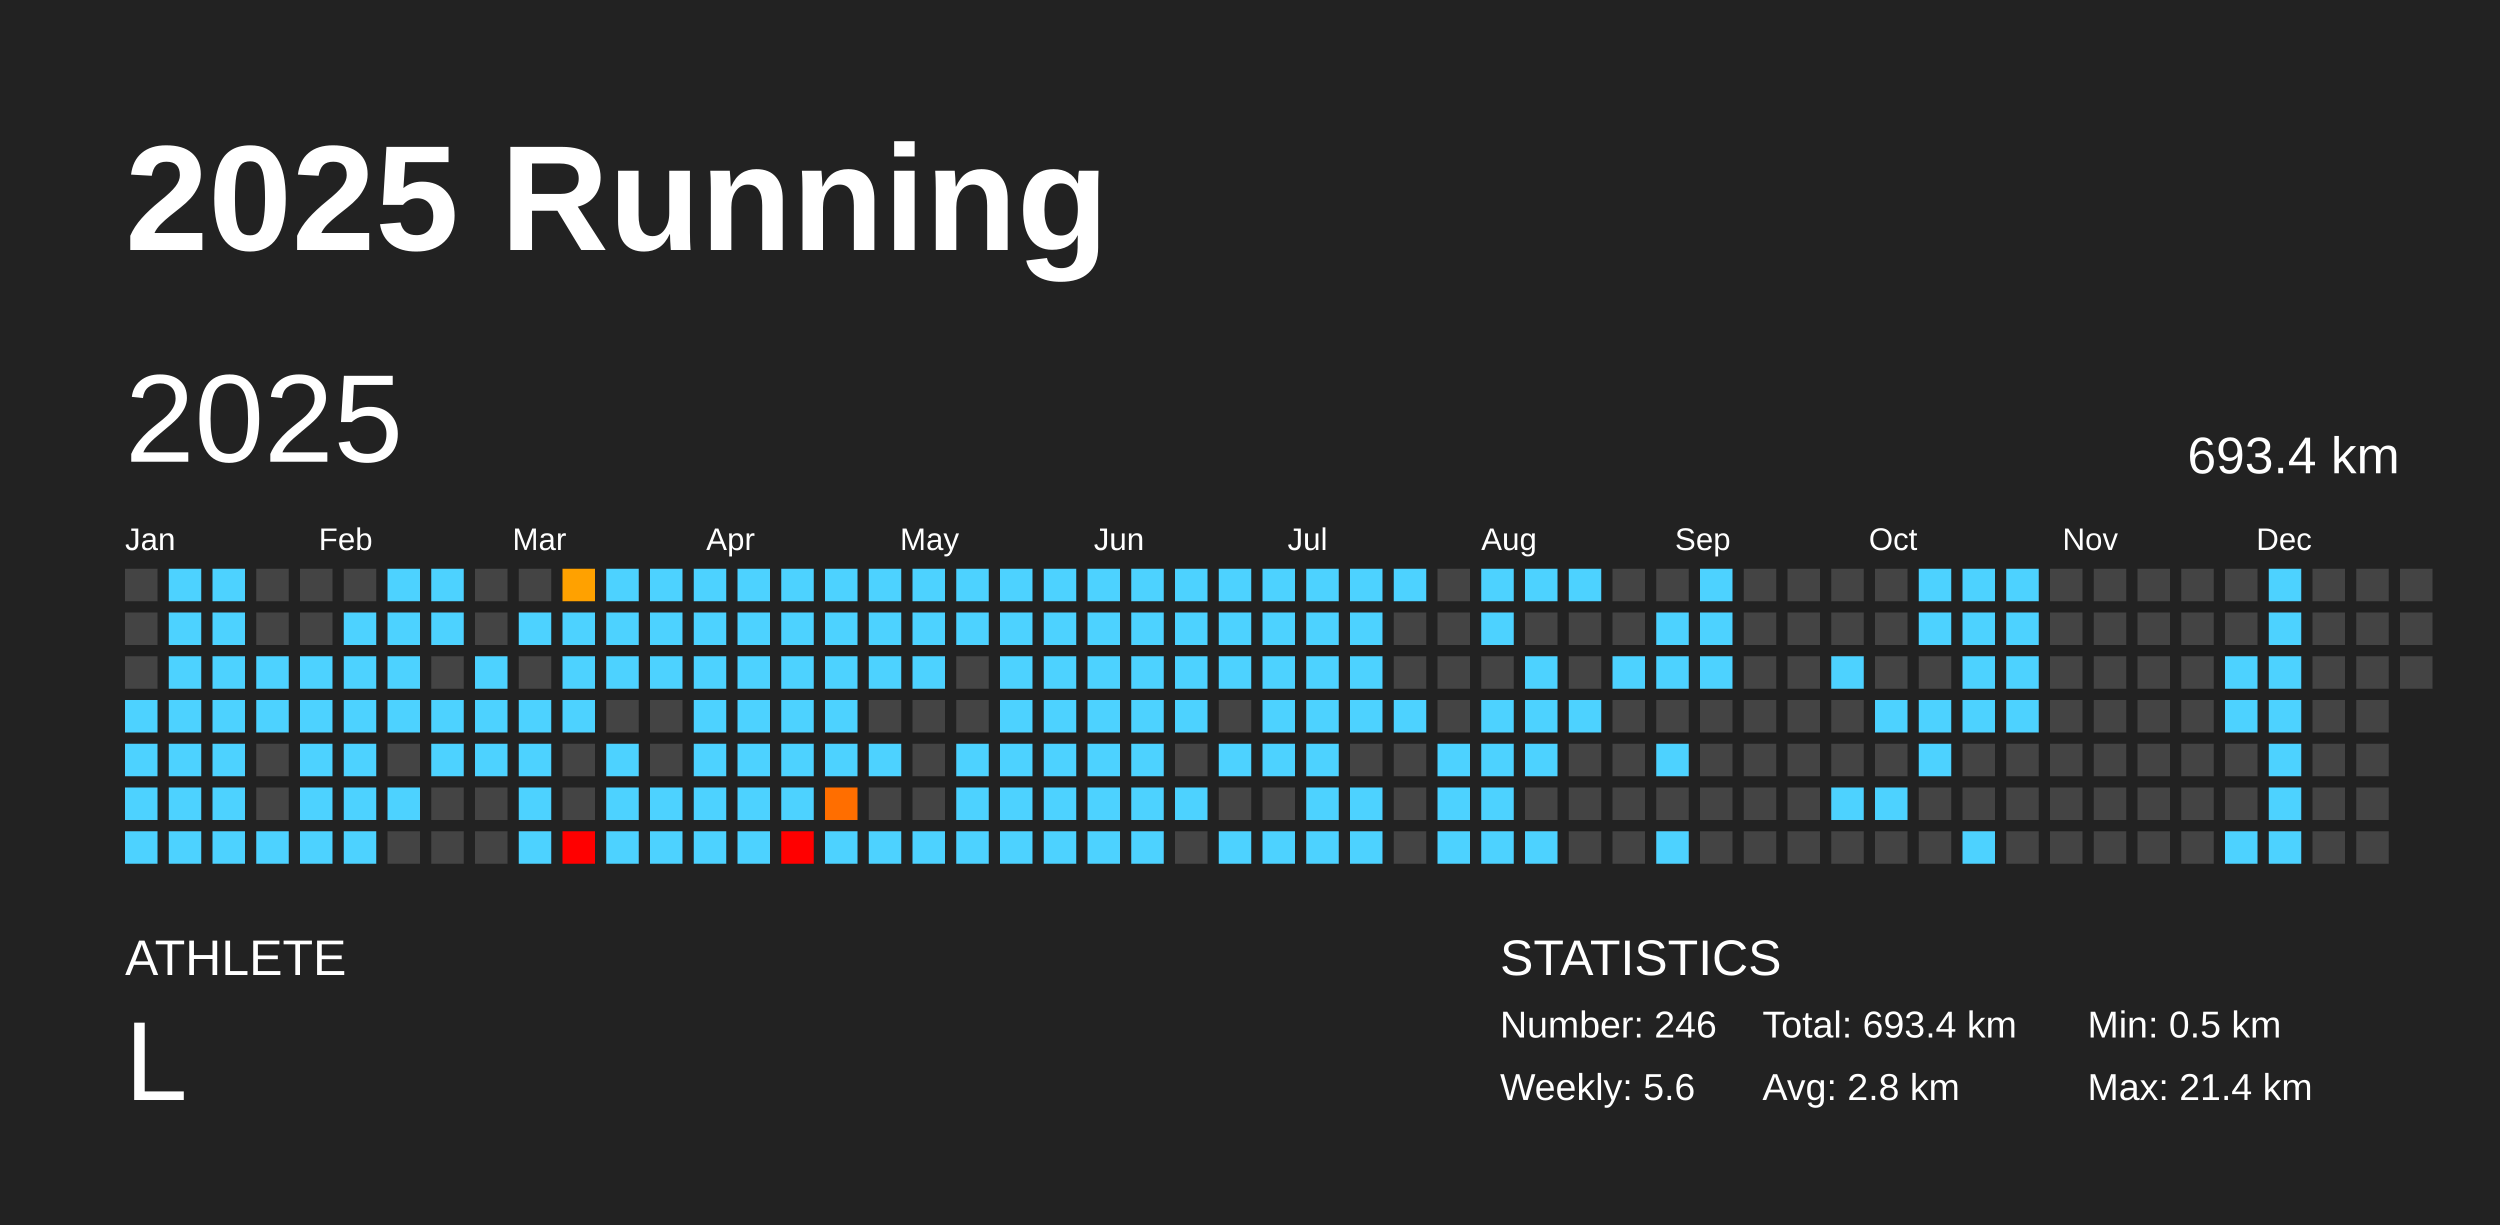
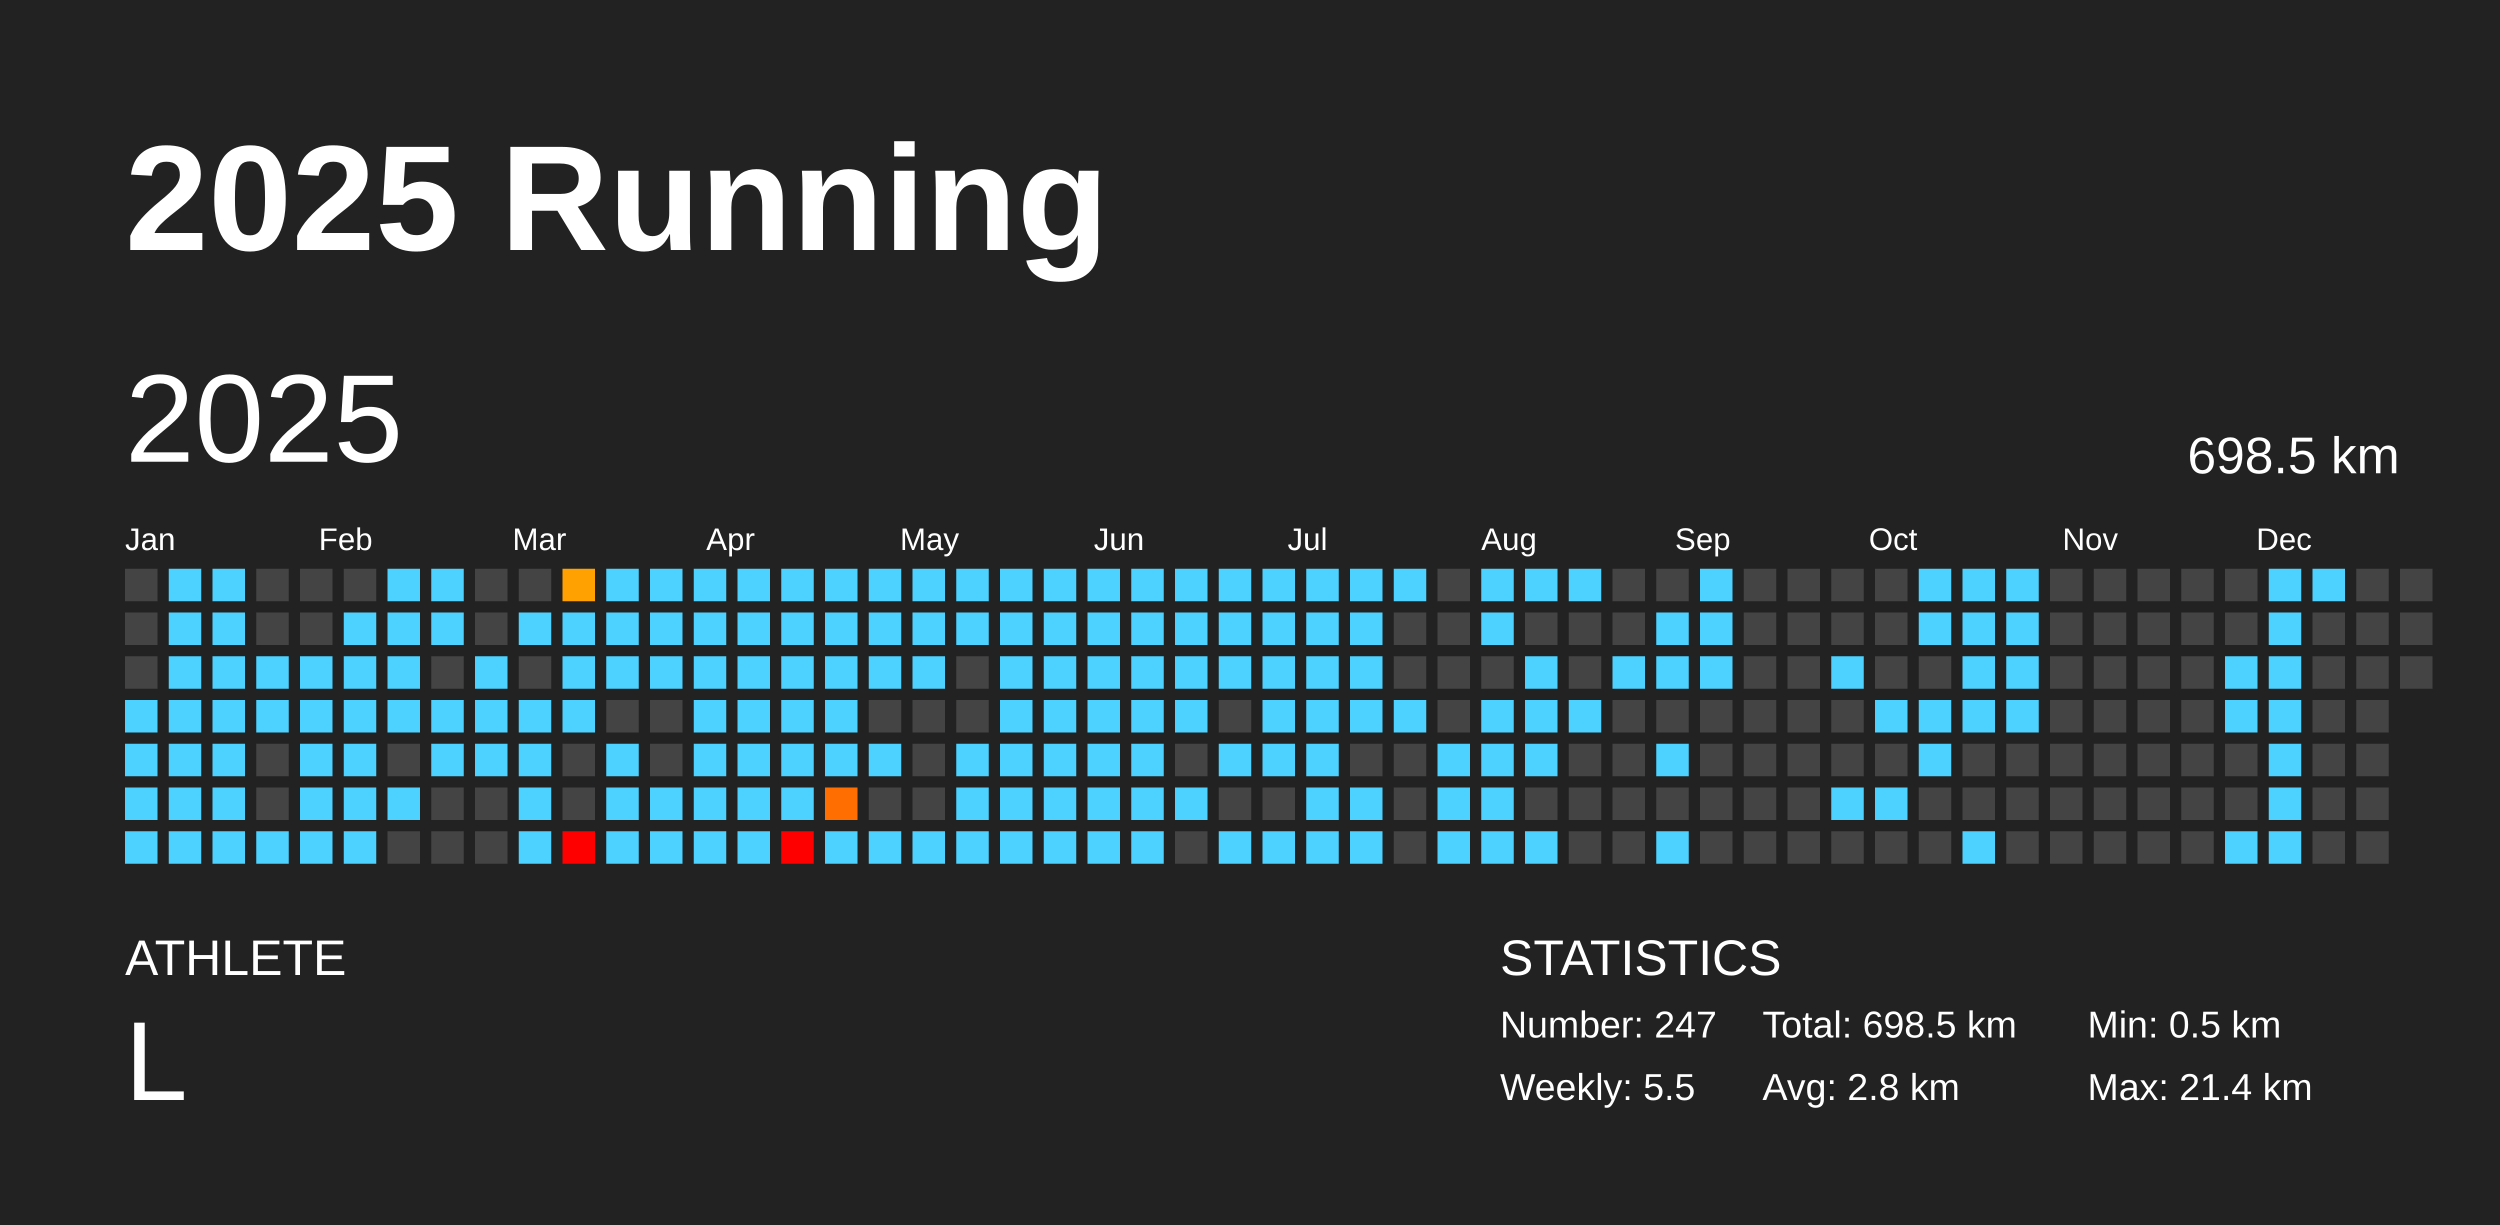
<svg xmlns="http://www.w3.org/2000/svg" baseProfile="full" height="98mm" version="1.1" viewBox="0,0,200,98" width="200mm">
  <defs />
  <rect fill="#222222" height="98" width="200" x="0" y="0" />
  <text fill="#FFFFFF" style="font-size:12px; font-family:Arial; font-weight:bold;" x="10" y="20">2025 Running</text>
  <text fill="#FFFFFF" style="font-size:4px; font-family:Arial" x="10" y="78">ATHLETE</text>
  <text fill="#FFFFFF" style="font-size:9px; font-family:Arial" x="10" y="88">L</text>
  <text fill="#FFFFFF" style="font-size:4px; font-family:Arial" x="120" y="78">STATISTICS</text>
-   <text fill="#FFFFFF" style="font-size:3px; font-family:Arial" x="120" y="83">Number: 246</text>
-   <text fill="#FFFFFF" style="font-size:3px; font-family:Arial" x="120" y="88">Weekly: 5.6</text>
-   <text fill="#FFFFFF" style="font-size:3px; font-family:Arial" x="141" y="83">Total: 693.4 km</text>
+   <text fill="#FFFFFF" style="font-size:3px; font-family:Arial" x="120" y="83">Number: 247</text>
+   <text fill="#FFFFFF" style="font-size:3px; font-family:Arial" x="120" y="88">Weekly: 5.5</text>
+   <text fill="#FFFFFF" style="font-size:3px; font-family:Arial" x="141" y="83">Total: 698.5 km</text>
  <text fill="#FFFFFF" style="font-size:3px; font-family:Arial" x="141" y="88">Avg: 2.8 km</text>
  <text fill="#FFFFFF" style="font-size:3px; font-family:Arial" x="167" y="83">Min: 0.5 km</text>
  <text fill="#FFFFFF" style="font-size:3px; font-family:Arial" x="167" y="88">Max: 21.4 km</text>
  <text dominant-baseline="hanging" fill="#FFFFFF" style="font-size:10.0px; font-family:Arial;" x="10" y="30">2025</text>
-   <text dominant-baseline="hanging" fill="#FFFFFF" style="font-size:4.125px; font-family:Arial;" x="175" y="35">693.4 km</text>
+   <text dominant-baseline="hanging" fill="#FFFFFF" style="font-size:4.125px; font-family:Arial;" x="175" y="35">698.5 km</text>
  <text fill="#FFFFFF" style="font-size:2.5px; font-family:Arial" x="10.0" y="44">Jan</text>
  <text fill="#FFFFFF" style="font-size:2.5px; font-family:Arial" x="25.5" y="44">Feb</text>
  <text fill="#FFFFFF" style="font-size:2.5px; font-family:Arial" x="41.0" y="44">Mar</text>
  <text fill="#FFFFFF" style="font-size:2.5px; font-family:Arial" x="56.5" y="44">Apr</text>
  <text fill="#FFFFFF" style="font-size:2.5px; font-family:Arial" x="72.0" y="44">May</text>
  <text fill="#FFFFFF" style="font-size:2.5px; font-family:Arial" x="87.5" y="44">Jun</text>
  <text fill="#FFFFFF" style="font-size:2.5px; font-family:Arial" x="103.0" y="44">Jul</text>
  <text fill="#FFFFFF" style="font-size:2.5px; font-family:Arial" x="118.5" y="44">Aug</text>
  <text fill="#FFFFFF" style="font-size:2.5px; font-family:Arial" x="134.0" y="44">Sep</text>
  <text fill="#FFFFFF" style="font-size:2.5px; font-family:Arial" x="149.5" y="44">Oct</text>
  <text fill="#FFFFFF" style="font-size:2.5px; font-family:Arial" x="165.0" y="44">Nov</text>
  <text fill="#FFFFFF" style="font-size:2.5px; font-family:Arial" x="180.5" y="44">Dec</text>
  <rect fill="#444444" height="2.6" width="2.6" x="10.0" y="45.5" />
  <rect fill="#444444" height="2.6" width="2.6" x="10.0" y="49.0" />
  <rect fill="#444444" height="2.6" width="2.6" x="10.0" y="52.5" />
  <rect fill="#4dd2ff" height="2.6" width="2.6" x="10.0" y="56.0" />
  <rect fill="#4dd2ff" height="2.6" width="2.6" x="10.0" y="59.5" />
  <rect fill="#4dd2ff" height="2.6" width="2.6" x="10.0" y="63.0" />
  <rect fill="#4dd2ff" height="2.6" width="2.6" x="10.0" y="66.5" />
  <rect fill="#4dd2ff" height="2.6" width="2.6" x="13.5" y="45.5" />
  <rect fill="#4dd2ff" height="2.6" width="2.6" x="13.5" y="49.0" />
  <rect fill="#4dd2ff" height="2.6" width="2.6" x="13.5" y="52.5" />
  <rect fill="#4dd2ff" height="2.6" width="2.6" x="13.5" y="56.0" />
  <rect fill="#4dd2ff" height="2.6" width="2.6" x="13.5" y="59.5" />
  <rect fill="#4dd2ff" height="2.6" width="2.6" x="13.5" y="63.0" />
  <rect fill="#4dd2ff" height="2.6" width="2.6" x="13.5" y="66.5" />
  <rect fill="#4dd2ff" height="2.6" width="2.6" x="17.0" y="45.5" />
  <rect fill="#4dd2ff" height="2.6" width="2.6" x="17.0" y="49.0" />
  <rect fill="#4dd2ff" height="2.6" width="2.6" x="17.0" y="52.5" />
  <rect fill="#4dd2ff" height="2.6" width="2.6" x="17.0" y="56.0" />
  <rect fill="#4dd2ff" height="2.6" width="2.6" x="17.0" y="59.5" />
  <rect fill="#4dd2ff" height="2.6" width="2.6" x="17.0" y="63.0" />
  <rect fill="#4dd2ff" height="2.6" width="2.6" x="17.0" y="66.5" />
  <rect fill="#444444" height="2.6" width="2.6" x="20.5" y="45.5" />
  <rect fill="#444444" height="2.6" width="2.6" x="20.5" y="49.0" />
  <rect fill="#4dd2ff" height="2.6" width="2.6" x="20.5" y="52.5" />
  <rect fill="#4dd2ff" height="2.6" width="2.6" x="20.5" y="56.0" />
  <rect fill="#444444" height="2.6" width="2.6" x="20.5" y="59.5" />
  <rect fill="#444444" height="2.6" width="2.6" x="20.5" y="63.0" />
  <rect fill="#4dd2ff" height="2.6" width="2.6" x="20.5" y="66.5" />
  <rect fill="#444444" height="2.6" width="2.6" x="24.0" y="45.5" />
  <rect fill="#444444" height="2.6" width="2.6" x="24.0" y="49.0" />
  <rect fill="#4dd2ff" height="2.6" width="2.6" x="24.0" y="52.5" />
  <rect fill="#4dd2ff" height="2.6" width="2.6" x="24.0" y="56.0" />
  <rect fill="#4dd2ff" height="2.6" width="2.6" x="24.0" y="59.5" />
  <rect fill="#4dd2ff" height="2.6" width="2.6" x="24.0" y="63.0" />
  <rect fill="#4dd2ff" height="2.6" width="2.6" x="24.0" y="66.5" />
  <rect fill="#444444" height="2.6" width="2.6" x="27.5" y="45.5" />
  <rect fill="#4dd2ff" height="2.6" width="2.6" x="27.5" y="49.0" />
  <rect fill="#4dd2ff" height="2.6" width="2.6" x="27.5" y="52.5" />
  <rect fill="#4dd2ff" height="2.6" width="2.6" x="27.5" y="56.0" />
  <rect fill="#4dd2ff" height="2.6" width="2.6" x="27.5" y="59.5" />
  <rect fill="#4dd2ff" height="2.6" width="2.6" x="27.5" y="63.0" />
  <rect fill="#4dd2ff" height="2.6" width="2.6" x="27.5" y="66.5" />
  <rect fill="#4dd2ff" height="2.6" width="2.6" x="31.0" y="45.5" />
  <rect fill="#4dd2ff" height="2.6" width="2.6" x="31.0" y="49.0" />
  <rect fill="#4dd2ff" height="2.6" width="2.6" x="31.0" y="52.5" />
  <rect fill="#4dd2ff" height="2.6" width="2.6" x="31.0" y="56.0" />
  <rect fill="#444444" height="2.6" width="2.6" x="31.0" y="59.5" />
  <rect fill="#4dd2ff" height="2.6" width="2.6" x="31.0" y="63.0" />
  <rect fill="#444444" height="2.6" width="2.6" x="31.0" y="66.5" />
  <rect fill="#4dd2ff" height="2.6" width="2.6" x="34.5" y="45.5" />
  <rect fill="#4dd2ff" height="2.6" width="2.6" x="34.5" y="49.0" />
  <rect fill="#444444" height="2.6" width="2.6" x="34.5" y="52.5" />
  <rect fill="#4dd2ff" height="2.6" width="2.6" x="34.5" y="56.0" />
  <rect fill="#4dd2ff" height="2.6" width="2.6" x="34.5" y="59.5" />
  <rect fill="#444444" height="2.6" width="2.6" x="34.5" y="63.0" />
  <rect fill="#444444" height="2.6" width="2.6" x="34.5" y="66.5" />
  <rect fill="#444444" height="2.6" width="2.6" x="38.0" y="45.5" />
  <rect fill="#444444" height="2.6" width="2.6" x="38.0" y="49.0" />
  <rect fill="#4dd2ff" height="2.6" width="2.6" x="38.0" y="52.5" />
  <rect fill="#4dd2ff" height="2.6" width="2.6" x="38.0" y="56.0" />
  <rect fill="#4dd2ff" height="2.6" width="2.6" x="38.0" y="59.5" />
  <rect fill="#444444" height="2.6" width="2.6" x="38.0" y="63.0" />
  <rect fill="#444444" height="2.6" width="2.6" x="38.0" y="66.5" />
  <rect fill="#444444" height="2.6" width="2.6" x="41.5" y="45.5" />
  <rect fill="#4dd2ff" height="2.6" width="2.6" x="41.5" y="49.0" />
  <rect fill="#444444" height="2.6" width="2.6" x="41.5" y="52.5" />
  <rect fill="#4dd2ff" height="2.6" width="2.6" x="41.5" y="56.0" />
  <rect fill="#4dd2ff" height="2.6" width="2.6" x="41.5" y="59.5" />
  <rect fill="#4dd2ff" height="2.6" width="2.6" x="41.5" y="63.0" />
  <rect fill="#4dd2ff" height="2.6" width="2.6" x="41.5" y="66.5" />
  <rect fill="#ffa100" height="2.6" width="2.6" x="45.0" y="45.5" />
  <rect fill="#4dd2ff" height="2.6" width="2.6" x="45.0" y="49.0" />
  <rect fill="#4dd2ff" height="2.6" width="2.6" x="45.0" y="52.5" />
  <rect fill="#4dd2ff" height="2.6" width="2.6" x="45.0" y="56.0" />
  <rect fill="#444444" height="2.6" width="2.6" x="45.0" y="59.5" />
  <rect fill="#444444" height="2.6" width="2.6" x="45.0" y="63.0" />
  <rect fill="red" height="2.6" width="2.6" x="45.0" y="66.5" />
  <rect fill="#4dd2ff" height="2.6" width="2.6" x="48.5" y="45.5" />
  <rect fill="#4dd2ff" height="2.6" width="2.6" x="48.5" y="49.0" />
  <rect fill="#4dd2ff" height="2.6" width="2.6" x="48.5" y="52.5" />
  <rect fill="#444444" height="2.6" width="2.6" x="48.5" y="56.0" />
  <rect fill="#4dd2ff" height="2.6" width="2.6" x="48.5" y="59.5" />
  <rect fill="#4dd2ff" height="2.6" width="2.6" x="48.5" y="63.0" />
  <rect fill="#4dd2ff" height="2.6" width="2.6" x="48.5" y="66.5" />
  <rect fill="#4dd2ff" height="2.6" width="2.6" x="52.0" y="45.5" />
  <rect fill="#4dd2ff" height="2.6" width="2.6" x="52.0" y="49.0" />
  <rect fill="#4dd2ff" height="2.6" width="2.6" x="52.0" y="52.5" />
  <rect fill="#444444" height="2.6" width="2.6" x="52.0" y="56.0" />
  <rect fill="#444444" height="2.6" width="2.6" x="52.0" y="59.5" />
  <rect fill="#4dd2ff" height="2.6" width="2.6" x="52.0" y="63.0" />
  <rect fill="#4dd2ff" height="2.6" width="2.6" x="52.0" y="66.5" />
  <rect fill="#4dd2ff" height="2.6" width="2.6" x="55.5" y="45.5" />
  <rect fill="#4dd2ff" height="2.6" width="2.6" x="55.5" y="49.0" />
  <rect fill="#4dd2ff" height="2.6" width="2.6" x="55.5" y="52.5" />
  <rect fill="#4dd2ff" height="2.6" width="2.6" x="55.5" y="56.0" />
  <rect fill="#4dd2ff" height="2.6" width="2.6" x="55.5" y="59.5" />
  <rect fill="#4dd2ff" height="2.6" width="2.6" x="55.5" y="63.0" />
  <rect fill="#4dd2ff" height="2.6" width="2.6" x="55.5" y="66.5" />
  <rect fill="#4dd2ff" height="2.6" width="2.6" x="59.0" y="45.5" />
  <rect fill="#4dd2ff" height="2.6" width="2.6" x="59.0" y="49.0" />
  <rect fill="#4dd2ff" height="2.6" width="2.6" x="59.0" y="52.5" />
  <rect fill="#4dd2ff" height="2.6" width="2.6" x="59.0" y="56.0" />
  <rect fill="#4dd2ff" height="2.6" width="2.6" x="59.0" y="59.5" />
  <rect fill="#4dd2ff" height="2.6" width="2.6" x="59.0" y="63.0" />
  <rect fill="#4dd2ff" height="2.6" width="2.6" x="59.0" y="66.5" />
  <rect fill="#4dd2ff" height="2.6" width="2.6" x="62.5" y="45.5" />
  <rect fill="#4dd2ff" height="2.6" width="2.6" x="62.5" y="49.0" />
  <rect fill="#4dd2ff" height="2.6" width="2.6" x="62.5" y="52.5" />
  <rect fill="#4dd2ff" height="2.6" width="2.6" x="62.5" y="56.0" />
  <rect fill="#4dd2ff" height="2.6" width="2.6" x="62.5" y="59.5" />
  <rect fill="#4dd2ff" height="2.6" width="2.6" x="62.5" y="63.0" />
  <rect fill="red" height="2.6" width="2.6" x="62.5" y="66.5" />
  <rect fill="#4dd2ff" height="2.6" width="2.6" x="66.0" y="45.5" />
  <rect fill="#4dd2ff" height="2.6" width="2.6" x="66.0" y="49.0" />
  <rect fill="#4dd2ff" height="2.6" width="2.6" x="66.0" y="52.5" />
  <rect fill="#4dd2ff" height="2.6" width="2.6" x="66.0" y="56.0" />
  <rect fill="#4dd2ff" height="2.6" width="2.6" x="66.0" y="59.5" />
  <rect fill="#ff6e00" height="2.6" width="2.6" x="66.0" y="63.0" />
  <rect fill="#4dd2ff" height="2.6" width="2.6" x="66.0" y="66.5" />
  <rect fill="#4dd2ff" height="2.6" width="2.6" x="69.5" y="45.5" />
  <rect fill="#4dd2ff" height="2.6" width="2.6" x="69.5" y="49.0" />
  <rect fill="#4dd2ff" height="2.6" width="2.6" x="69.5" y="52.5" />
  <rect fill="#444444" height="2.6" width="2.6" x="69.5" y="56.0" />
  <rect fill="#4dd2ff" height="2.6" width="2.6" x="69.5" y="59.5" />
  <rect fill="#444444" height="2.6" width="2.6" x="69.5" y="63.0" />
  <rect fill="#4dd2ff" height="2.6" width="2.6" x="69.5" y="66.5" />
  <rect fill="#4dd2ff" height="2.6" width="2.6" x="73.0" y="45.5" />
  <rect fill="#4dd2ff" height="2.6" width="2.6" x="73.0" y="49.0" />
  <rect fill="#4dd2ff" height="2.6" width="2.6" x="73.0" y="52.5" />
  <rect fill="#444444" height="2.6" width="2.6" x="73.0" y="56.0" />
  <rect fill="#444444" height="2.6" width="2.6" x="73.0" y="59.5" />
  <rect fill="#444444" height="2.6" width="2.6" x="73.0" y="63.0" />
  <rect fill="#4dd2ff" height="2.6" width="2.6" x="73.0" y="66.5" />
  <rect fill="#4dd2ff" height="2.6" width="2.6" x="76.5" y="45.5" />
  <rect fill="#4dd2ff" height="2.6" width="2.6" x="76.5" y="49.0" />
  <rect fill="#444444" height="2.6" width="2.6" x="76.5" y="52.5" />
  <rect fill="#444444" height="2.6" width="2.6" x="76.5" y="56.0" />
  <rect fill="#4dd2ff" height="2.6" width="2.6" x="76.5" y="59.5" />
  <rect fill="#4dd2ff" height="2.6" width="2.6" x="76.5" y="63.0" />
  <rect fill="#4dd2ff" height="2.6" width="2.6" x="76.5" y="66.5" />
  <rect fill="#4dd2ff" height="2.6" width="2.6" x="80.0" y="45.5" />
  <rect fill="#4dd2ff" height="2.6" width="2.6" x="80.0" y="49.0" />
  <rect fill="#4dd2ff" height="2.6" width="2.6" x="80.0" y="52.5" />
  <rect fill="#4dd2ff" height="2.6" width="2.6" x="80.0" y="56.0" />
  <rect fill="#4dd2ff" height="2.6" width="2.6" x="80.0" y="59.5" />
  <rect fill="#4dd2ff" height="2.6" width="2.6" x="80.0" y="63.0" />
  <rect fill="#4dd2ff" height="2.6" width="2.6" x="80.0" y="66.5" />
  <rect fill="#4dd2ff" height="2.6" width="2.6" x="83.5" y="45.5" />
  <rect fill="#4dd2ff" height="2.6" width="2.6" x="83.5" y="49.0" />
  <rect fill="#4dd2ff" height="2.6" width="2.6" x="83.5" y="52.5" />
  <rect fill="#4dd2ff" height="2.6" width="2.6" x="83.5" y="56.0" />
  <rect fill="#4dd2ff" height="2.6" width="2.6" x="83.5" y="59.5" />
  <rect fill="#4dd2ff" height="2.6" width="2.6" x="83.5" y="63.0" />
  <rect fill="#4dd2ff" height="2.6" width="2.6" x="83.5" y="66.5" />
  <rect fill="#4dd2ff" height="2.6" width="2.6" x="87.0" y="45.5" />
  <rect fill="#4dd2ff" height="2.6" width="2.6" x="87.0" y="49.0" />
  <rect fill="#4dd2ff" height="2.6" width="2.6" x="87.0" y="52.5" />
  <rect fill="#4dd2ff" height="2.6" width="2.6" x="87.0" y="56.0" />
  <rect fill="#4dd2ff" height="2.6" width="2.6" x="87.0" y="59.5" />
  <rect fill="#4dd2ff" height="2.6" width="2.6" x="87.0" y="63.0" />
  <rect fill="#4dd2ff" height="2.6" width="2.6" x="87.0" y="66.5" />
  <rect fill="#4dd2ff" height="2.6" width="2.6" x="90.5" y="45.5" />
  <rect fill="#4dd2ff" height="2.6" width="2.6" x="90.5" y="49.0" />
  <rect fill="#4dd2ff" height="2.6" width="2.6" x="90.5" y="52.5" />
  <rect fill="#4dd2ff" height="2.6" width="2.6" x="90.5" y="56.0" />
  <rect fill="#4dd2ff" height="2.6" width="2.6" x="90.5" y="59.5" />
  <rect fill="#4dd2ff" height="2.6" width="2.6" x="90.5" y="63.0" />
  <rect fill="#4dd2ff" height="2.6" width="2.6" x="90.5" y="66.5" />
  <rect fill="#4dd2ff" height="2.6" width="2.6" x="94.0" y="45.5" />
  <rect fill="#4dd2ff" height="2.6" width="2.6" x="94.0" y="49.0" />
  <rect fill="#4dd2ff" height="2.6" width="2.6" x="94.0" y="52.5" />
  <rect fill="#4dd2ff" height="2.6" width="2.6" x="94.0" y="56.0" />
  <rect fill="#444444" height="2.6" width="2.6" x="94.0" y="59.5" />
  <rect fill="#4dd2ff" height="2.6" width="2.6" x="94.0" y="63.0" />
  <rect fill="#444444" height="2.6" width="2.6" x="94.0" y="66.5" />
  <rect fill="#4dd2ff" height="2.6" width="2.6" x="97.5" y="45.5" />
  <rect fill="#4dd2ff" height="2.6" width="2.6" x="97.5" y="49.0" />
  <rect fill="#4dd2ff" height="2.6" width="2.6" x="97.5" y="52.5" />
  <rect fill="#444444" height="2.6" width="2.6" x="97.5" y="56.0" />
  <rect fill="#4dd2ff" height="2.6" width="2.6" x="97.5" y="59.5" />
  <rect fill="#444444" height="2.6" width="2.6" x="97.5" y="63.0" />
  <rect fill="#4dd2ff" height="2.6" width="2.6" x="97.5" y="66.5" />
  <rect fill="#4dd2ff" height="2.6" width="2.6" x="101.0" y="45.5" />
  <rect fill="#4dd2ff" height="2.6" width="2.6" x="101.0" y="49.0" />
  <rect fill="#4dd2ff" height="2.6" width="2.6" x="101.0" y="52.5" />
  <rect fill="#4dd2ff" height="2.6" width="2.6" x="101.0" y="56.0" />
  <rect fill="#4dd2ff" height="2.6" width="2.6" x="101.0" y="59.5" />
  <rect fill="#444444" height="2.6" width="2.6" x="101.0" y="63.0" />
  <rect fill="#4dd2ff" height="2.6" width="2.6" x="101.0" y="66.5" />
  <rect fill="#4dd2ff" height="2.6" width="2.6" x="104.5" y="45.5" />
  <rect fill="#4dd2ff" height="2.6" width="2.6" x="104.5" y="49.0" />
  <rect fill="#4dd2ff" height="2.6" width="2.6" x="104.5" y="52.5" />
  <rect fill="#4dd2ff" height="2.6" width="2.6" x="104.5" y="56.0" />
  <rect fill="#4dd2ff" height="2.6" width="2.6" x="104.5" y="59.5" />
  <rect fill="#4dd2ff" height="2.6" width="2.6" x="104.5" y="63.0" />
  <rect fill="#4dd2ff" height="2.6" width="2.6" x="104.5" y="66.5" />
  <rect fill="#4dd2ff" height="2.6" width="2.6" x="108.0" y="45.5" />
  <rect fill="#4dd2ff" height="2.6" width="2.6" x="108.0" y="49.0" />
  <rect fill="#4dd2ff" height="2.6" width="2.6" x="108.0" y="52.5" />
  <rect fill="#4dd2ff" height="2.6" width="2.6" x="108.0" y="56.0" />
  <rect fill="#444444" height="2.6" width="2.6" x="108.0" y="59.5" />
  <rect fill="#4dd2ff" height="2.6" width="2.6" x="108.0" y="63.0" />
  <rect fill="#4dd2ff" height="2.6" width="2.6" x="108.0" y="66.5" />
  <rect fill="#4dd2ff" height="2.6" width="2.6" x="111.5" y="45.5" />
  <rect fill="#444444" height="2.6" width="2.6" x="111.5" y="49.0" />
  <rect fill="#444444" height="2.6" width="2.6" x="111.5" y="52.5" />
  <rect fill="#4dd2ff" height="2.6" width="2.6" x="111.5" y="56.0" />
  <rect fill="#444444" height="2.6" width="2.6" x="111.5" y="59.5" />
  <rect fill="#444444" height="2.6" width="2.6" x="111.5" y="63.0" />
  <rect fill="#444444" height="2.6" width="2.6" x="111.5" y="66.5" />
  <rect fill="#444444" height="2.6" width="2.6" x="115.0" y="45.5" />
  <rect fill="#444444" height="2.6" width="2.6" x="115.0" y="49.0" />
  <rect fill="#444444" height="2.6" width="2.6" x="115.0" y="52.5" />
  <rect fill="#444444" height="2.6" width="2.6" x="115.0" y="56.0" />
  <rect fill="#4dd2ff" height="2.6" width="2.6" x="115.0" y="59.5" />
  <rect fill="#4dd2ff" height="2.6" width="2.6" x="115.0" y="63.0" />
  <rect fill="#4dd2ff" height="2.6" width="2.6" x="115.0" y="66.5" />
  <rect fill="#4dd2ff" height="2.6" width="2.6" x="118.5" y="45.5" />
  <rect fill="#4dd2ff" height="2.6" width="2.6" x="118.5" y="49.0" />
  <rect fill="#444444" height="2.6" width="2.6" x="118.5" y="52.5" />
  <rect fill="#4dd2ff" height="2.6" width="2.6" x="118.5" y="56.0" />
  <rect fill="#4dd2ff" height="2.6" width="2.6" x="118.5" y="59.5" />
  <rect fill="#4dd2ff" height="2.6" width="2.6" x="118.5" y="63.0" />
  <rect fill="#4dd2ff" height="2.6" width="2.6" x="118.5" y="66.5" />
  <rect fill="#4dd2ff" height="2.6" width="2.6" x="122.0" y="45.5" />
  <rect fill="#444444" height="2.6" width="2.6" x="122.0" y="49.0" />
  <rect fill="#4dd2ff" height="2.6" width="2.6" x="122.0" y="52.5" />
  <rect fill="#4dd2ff" height="2.6" width="2.6" x="122.0" y="56.0" />
  <rect fill="#4dd2ff" height="2.6" width="2.6" x="122.0" y="59.5" />
  <rect fill="#444444" height="2.6" width="2.6" x="122.0" y="63.0" />
  <rect fill="#4dd2ff" height="2.6" width="2.6" x="122.0" y="66.5" />
  <rect fill="#4dd2ff" height="2.6" width="2.6" x="125.5" y="45.5" />
  <rect fill="#444444" height="2.6" width="2.6" x="125.5" y="49.0" />
  <rect fill="#444444" height="2.6" width="2.6" x="125.5" y="52.5" />
  <rect fill="#4dd2ff" height="2.6" width="2.6" x="125.5" y="56.0" />
  <rect fill="#444444" height="2.6" width="2.6" x="125.5" y="59.5" />
  <rect fill="#444444" height="2.6" width="2.6" x="125.5" y="63.0" />
  <rect fill="#444444" height="2.6" width="2.6" x="125.5" y="66.5" />
  <rect fill="#444444" height="2.6" width="2.6" x="129.0" y="45.5" />
  <rect fill="#444444" height="2.6" width="2.6" x="129.0" y="49.0" />
  <rect fill="#4dd2ff" height="2.6" width="2.6" x="129.0" y="52.5" />
  <rect fill="#444444" height="2.6" width="2.6" x="129.0" y="56.0" />
  <rect fill="#444444" height="2.6" width="2.6" x="129.0" y="59.5" />
  <rect fill="#444444" height="2.6" width="2.6" x="129.0" y="63.0" />
  <rect fill="#444444" height="2.6" width="2.6" x="129.0" y="66.5" />
  <rect fill="#444444" height="2.6" width="2.6" x="132.5" y="45.5" />
  <rect fill="#4dd2ff" height="2.6" width="2.6" x="132.5" y="49.0" />
  <rect fill="#4dd2ff" height="2.6" width="2.6" x="132.5" y="52.5" />
  <rect fill="#444444" height="2.6" width="2.6" x="132.5" y="56.0" />
  <rect fill="#4dd2ff" height="2.6" width="2.6" x="132.5" y="59.5" />
  <rect fill="#444444" height="2.6" width="2.6" x="132.5" y="63.0" />
  <rect fill="#4dd2ff" height="2.6" width="2.6" x="132.5" y="66.5" />
  <rect fill="#4dd2ff" height="2.6" width="2.6" x="136.0" y="45.5" />
  <rect fill="#4dd2ff" height="2.6" width="2.6" x="136.0" y="49.0" />
  <rect fill="#4dd2ff" height="2.6" width="2.6" x="136.0" y="52.5" />
  <rect fill="#444444" height="2.6" width="2.6" x="136.0" y="56.0" />
  <rect fill="#444444" height="2.6" width="2.6" x="136.0" y="59.5" />
  <rect fill="#444444" height="2.6" width="2.6" x="136.0" y="63.0" />
  <rect fill="#444444" height="2.6" width="2.6" x="136.0" y="66.5" />
  <rect fill="#444444" height="2.6" width="2.6" x="139.5" y="45.5" />
  <rect fill="#444444" height="2.6" width="2.6" x="139.5" y="49.0" />
  <rect fill="#444444" height="2.6" width="2.6" x="139.5" y="52.5" />
  <rect fill="#444444" height="2.6" width="2.6" x="139.5" y="56.0" />
  <rect fill="#444444" height="2.6" width="2.6" x="139.5" y="59.5" />
  <rect fill="#444444" height="2.6" width="2.6" x="139.5" y="63.0" />
  <rect fill="#444444" height="2.6" width="2.6" x="139.5" y="66.5" />
  <rect fill="#444444" height="2.6" width="2.6" x="143.0" y="45.5" />
  <rect fill="#444444" height="2.6" width="2.6" x="143.0" y="49.0" />
  <rect fill="#444444" height="2.6" width="2.6" x="143.0" y="52.5" />
  <rect fill="#444444" height="2.6" width="2.6" x="143.0" y="56.0" />
  <rect fill="#444444" height="2.6" width="2.6" x="143.0" y="59.5" />
  <rect fill="#444444" height="2.6" width="2.6" x="143.0" y="63.0" />
  <rect fill="#444444" height="2.6" width="2.6" x="143.0" y="66.5" />
  <rect fill="#444444" height="2.6" width="2.6" x="146.5" y="45.5" />
  <rect fill="#444444" height="2.6" width="2.6" x="146.5" y="49.0" />
  <rect fill="#4dd2ff" height="2.6" width="2.6" x="146.5" y="52.5" />
  <rect fill="#444444" height="2.6" width="2.6" x="146.5" y="56.0" />
  <rect fill="#444444" height="2.6" width="2.6" x="146.5" y="59.5" />
  <rect fill="#4dd2ff" height="2.6" width="2.6" x="146.5" y="63.0" />
  <rect fill="#444444" height="2.6" width="2.6" x="146.5" y="66.5" />
  <rect fill="#444444" height="2.6" width="2.6" x="150.0" y="45.5" />
  <rect fill="#444444" height="2.6" width="2.6" x="150.0" y="49.0" />
  <rect fill="#444444" height="2.6" width="2.6" x="150.0" y="52.5" />
  <rect fill="#4dd2ff" height="2.6" width="2.6" x="150.0" y="56.0" />
  <rect fill="#444444" height="2.6" width="2.6" x="150.0" y="59.5" />
  <rect fill="#4dd2ff" height="2.6" width="2.6" x="150.0" y="63.0" />
  <rect fill="#444444" height="2.6" width="2.6" x="150.0" y="66.5" />
  <rect fill="#4dd2ff" height="2.6" width="2.6" x="153.5" y="45.5" />
  <rect fill="#4dd2ff" height="2.6" width="2.6" x="153.5" y="49.0" />
  <rect fill="#444444" height="2.6" width="2.6" x="153.5" y="52.5" />
  <rect fill="#4dd2ff" height="2.6" width="2.6" x="153.5" y="56.0" />
  <rect fill="#4dd2ff" height="2.6" width="2.6" x="153.5" y="59.5" />
  <rect fill="#444444" height="2.6" width="2.6" x="153.5" y="63.0" />
  <rect fill="#444444" height="2.6" width="2.6" x="153.5" y="66.5" />
  <rect fill="#4dd2ff" height="2.6" width="2.6" x="157.0" y="45.5" />
  <rect fill="#4dd2ff" height="2.6" width="2.6" x="157.0" y="49.0" />
  <rect fill="#4dd2ff" height="2.6" width="2.6" x="157.0" y="52.5" />
  <rect fill="#4dd2ff" height="2.6" width="2.6" x="157.0" y="56.0" />
  <rect fill="#444444" height="2.6" width="2.6" x="157.0" y="59.5" />
  <rect fill="#444444" height="2.6" width="2.6" x="157.0" y="63.0" />
  <rect fill="#4dd2ff" height="2.6" width="2.6" x="157.0" y="66.5" />
  <rect fill="#4dd2ff" height="2.6" width="2.6" x="160.5" y="45.5" />
  <rect fill="#4dd2ff" height="2.6" width="2.6" x="160.5" y="49.0" />
  <rect fill="#4dd2ff" height="2.6" width="2.6" x="160.5" y="52.5" />
  <rect fill="#4dd2ff" height="2.6" width="2.6" x="160.5" y="56.0" />
  <rect fill="#444444" height="2.6" width="2.6" x="160.5" y="59.5" />
  <rect fill="#444444" height="2.6" width="2.6" x="160.5" y="63.0" />
  <rect fill="#444444" height="2.6" width="2.6" x="160.5" y="66.5" />
  <rect fill="#444444" height="2.6" width="2.6" x="164.0" y="45.5" />
  <rect fill="#444444" height="2.6" width="2.6" x="164.0" y="49.0" />
  <rect fill="#444444" height="2.6" width="2.6" x="164.0" y="52.5" />
  <rect fill="#444444" height="2.6" width="2.6" x="164.0" y="56.0" />
  <rect fill="#444444" height="2.6" width="2.6" x="164.0" y="59.5" />
  <rect fill="#444444" height="2.6" width="2.6" x="164.0" y="63.0" />
  <rect fill="#444444" height="2.6" width="2.6" x="164.0" y="66.5" />
  <rect fill="#444444" height="2.6" width="2.6" x="167.5" y="45.5" />
  <rect fill="#444444" height="2.6" width="2.6" x="167.5" y="49.0" />
  <rect fill="#444444" height="2.6" width="2.6" x="167.5" y="52.5" />
  <rect fill="#444444" height="2.6" width="2.6" x="167.5" y="56.0" />
  <rect fill="#444444" height="2.6" width="2.6" x="167.5" y="59.5" />
  <rect fill="#444444" height="2.6" width="2.6" x="167.5" y="63.0" />
  <rect fill="#444444" height="2.6" width="2.6" x="167.5" y="66.5" />
  <rect fill="#444444" height="2.6" width="2.6" x="171.0" y="45.5" />
  <rect fill="#444444" height="2.6" width="2.6" x="171.0" y="49.0" />
  <rect fill="#444444" height="2.6" width="2.6" x="171.0" y="52.5" />
  <rect fill="#444444" height="2.6" width="2.6" x="171.0" y="56.0" />
  <rect fill="#444444" height="2.6" width="2.6" x="171.0" y="59.5" />
  <rect fill="#444444" height="2.6" width="2.6" x="171.0" y="63.0" />
  <rect fill="#444444" height="2.6" width="2.6" x="171.0" y="66.5" />
  <rect fill="#444444" height="2.6" width="2.6" x="174.5" y="45.5" />
  <rect fill="#444444" height="2.6" width="2.6" x="174.5" y="49.0" />
  <rect fill="#444444" height="2.6" width="2.6" x="174.5" y="52.5" />
  <rect fill="#444444" height="2.6" width="2.6" x="174.5" y="56.0" />
  <rect fill="#444444" height="2.6" width="2.6" x="174.5" y="59.5" />
  <rect fill="#444444" height="2.6" width="2.6" x="174.5" y="63.0" />
  <rect fill="#444444" height="2.6" width="2.6" x="174.5" y="66.5" />
  <rect fill="#444444" height="2.6" width="2.6" x="178.0" y="45.5" />
  <rect fill="#444444" height="2.6" width="2.6" x="178.0" y="49.0" />
  <rect fill="#4dd2ff" height="2.6" width="2.6" x="178.0" y="52.5" />
  <rect fill="#4dd2ff" height="2.6" width="2.6" x="178.0" y="56.0" />
  <rect fill="#444444" height="2.6" width="2.6" x="178.0" y="59.5" />
  <rect fill="#444444" height="2.6" width="2.6" x="178.0" y="63.0" />
  <rect fill="#4dd2ff" height="2.6" width="2.6" x="178.0" y="66.5" />
  <rect fill="#4dd2ff" height="2.6" width="2.6" x="181.5" y="45.5" />
  <rect fill="#4dd2ff" height="2.6" width="2.6" x="181.5" y="49.0" />
  <rect fill="#4dd2ff" height="2.6" width="2.6" x="181.5" y="52.5" />
  <rect fill="#4dd2ff" height="2.6" width="2.6" x="181.5" y="56.0" />
  <rect fill="#4dd2ff" height="2.6" width="2.6" x="181.5" y="59.5" />
  <rect fill="#4dd2ff" height="2.6" width="2.6" x="181.5" y="63.0" />
  <rect fill="#4dd2ff" height="2.6" width="2.6" x="181.5" y="66.5" />
-   <rect fill="#444444" height="2.6" width="2.6" x="185.0" y="45.5" />
+   <rect fill="#4dd2ff" height="2.6" width="2.6" x="185.0" y="45.5" />
  <rect fill="#444444" height="2.6" width="2.6" x="185.0" y="49.0" />
  <rect fill="#444444" height="2.6" width="2.6" x="185.0" y="52.5" />
  <rect fill="#444444" height="2.6" width="2.6" x="185.0" y="56.0" />
  <rect fill="#444444" height="2.6" width="2.6" x="185.0" y="59.5" />
  <rect fill="#444444" height="2.6" width="2.6" x="185.0" y="63.0" />
  <rect fill="#444444" height="2.6" width="2.6" x="185.0" y="66.5" />
  <rect fill="#444444" height="2.6" width="2.6" x="188.5" y="45.5" />
  <rect fill="#444444" height="2.6" width="2.6" x="188.5" y="49.0" />
  <rect fill="#444444" height="2.6" width="2.6" x="188.5" y="52.5" />
  <rect fill="#444444" height="2.6" width="2.6" x="188.5" y="56.0" />
  <rect fill="#444444" height="2.6" width="2.6" x="188.5" y="59.5" />
  <rect fill="#444444" height="2.6" width="2.6" x="188.5" y="63.0" />
  <rect fill="#444444" height="2.6" width="2.6" x="188.5" y="66.5" />
  <rect fill="#444444" height="2.6" width="2.6" x="192.0" y="45.5" />
  <rect fill="#444444" height="2.6" width="2.6" x="192.0" y="49.0" />
  <rect fill="#444444" height="2.6" width="2.6" x="192.0" y="52.5" />
</svg>
